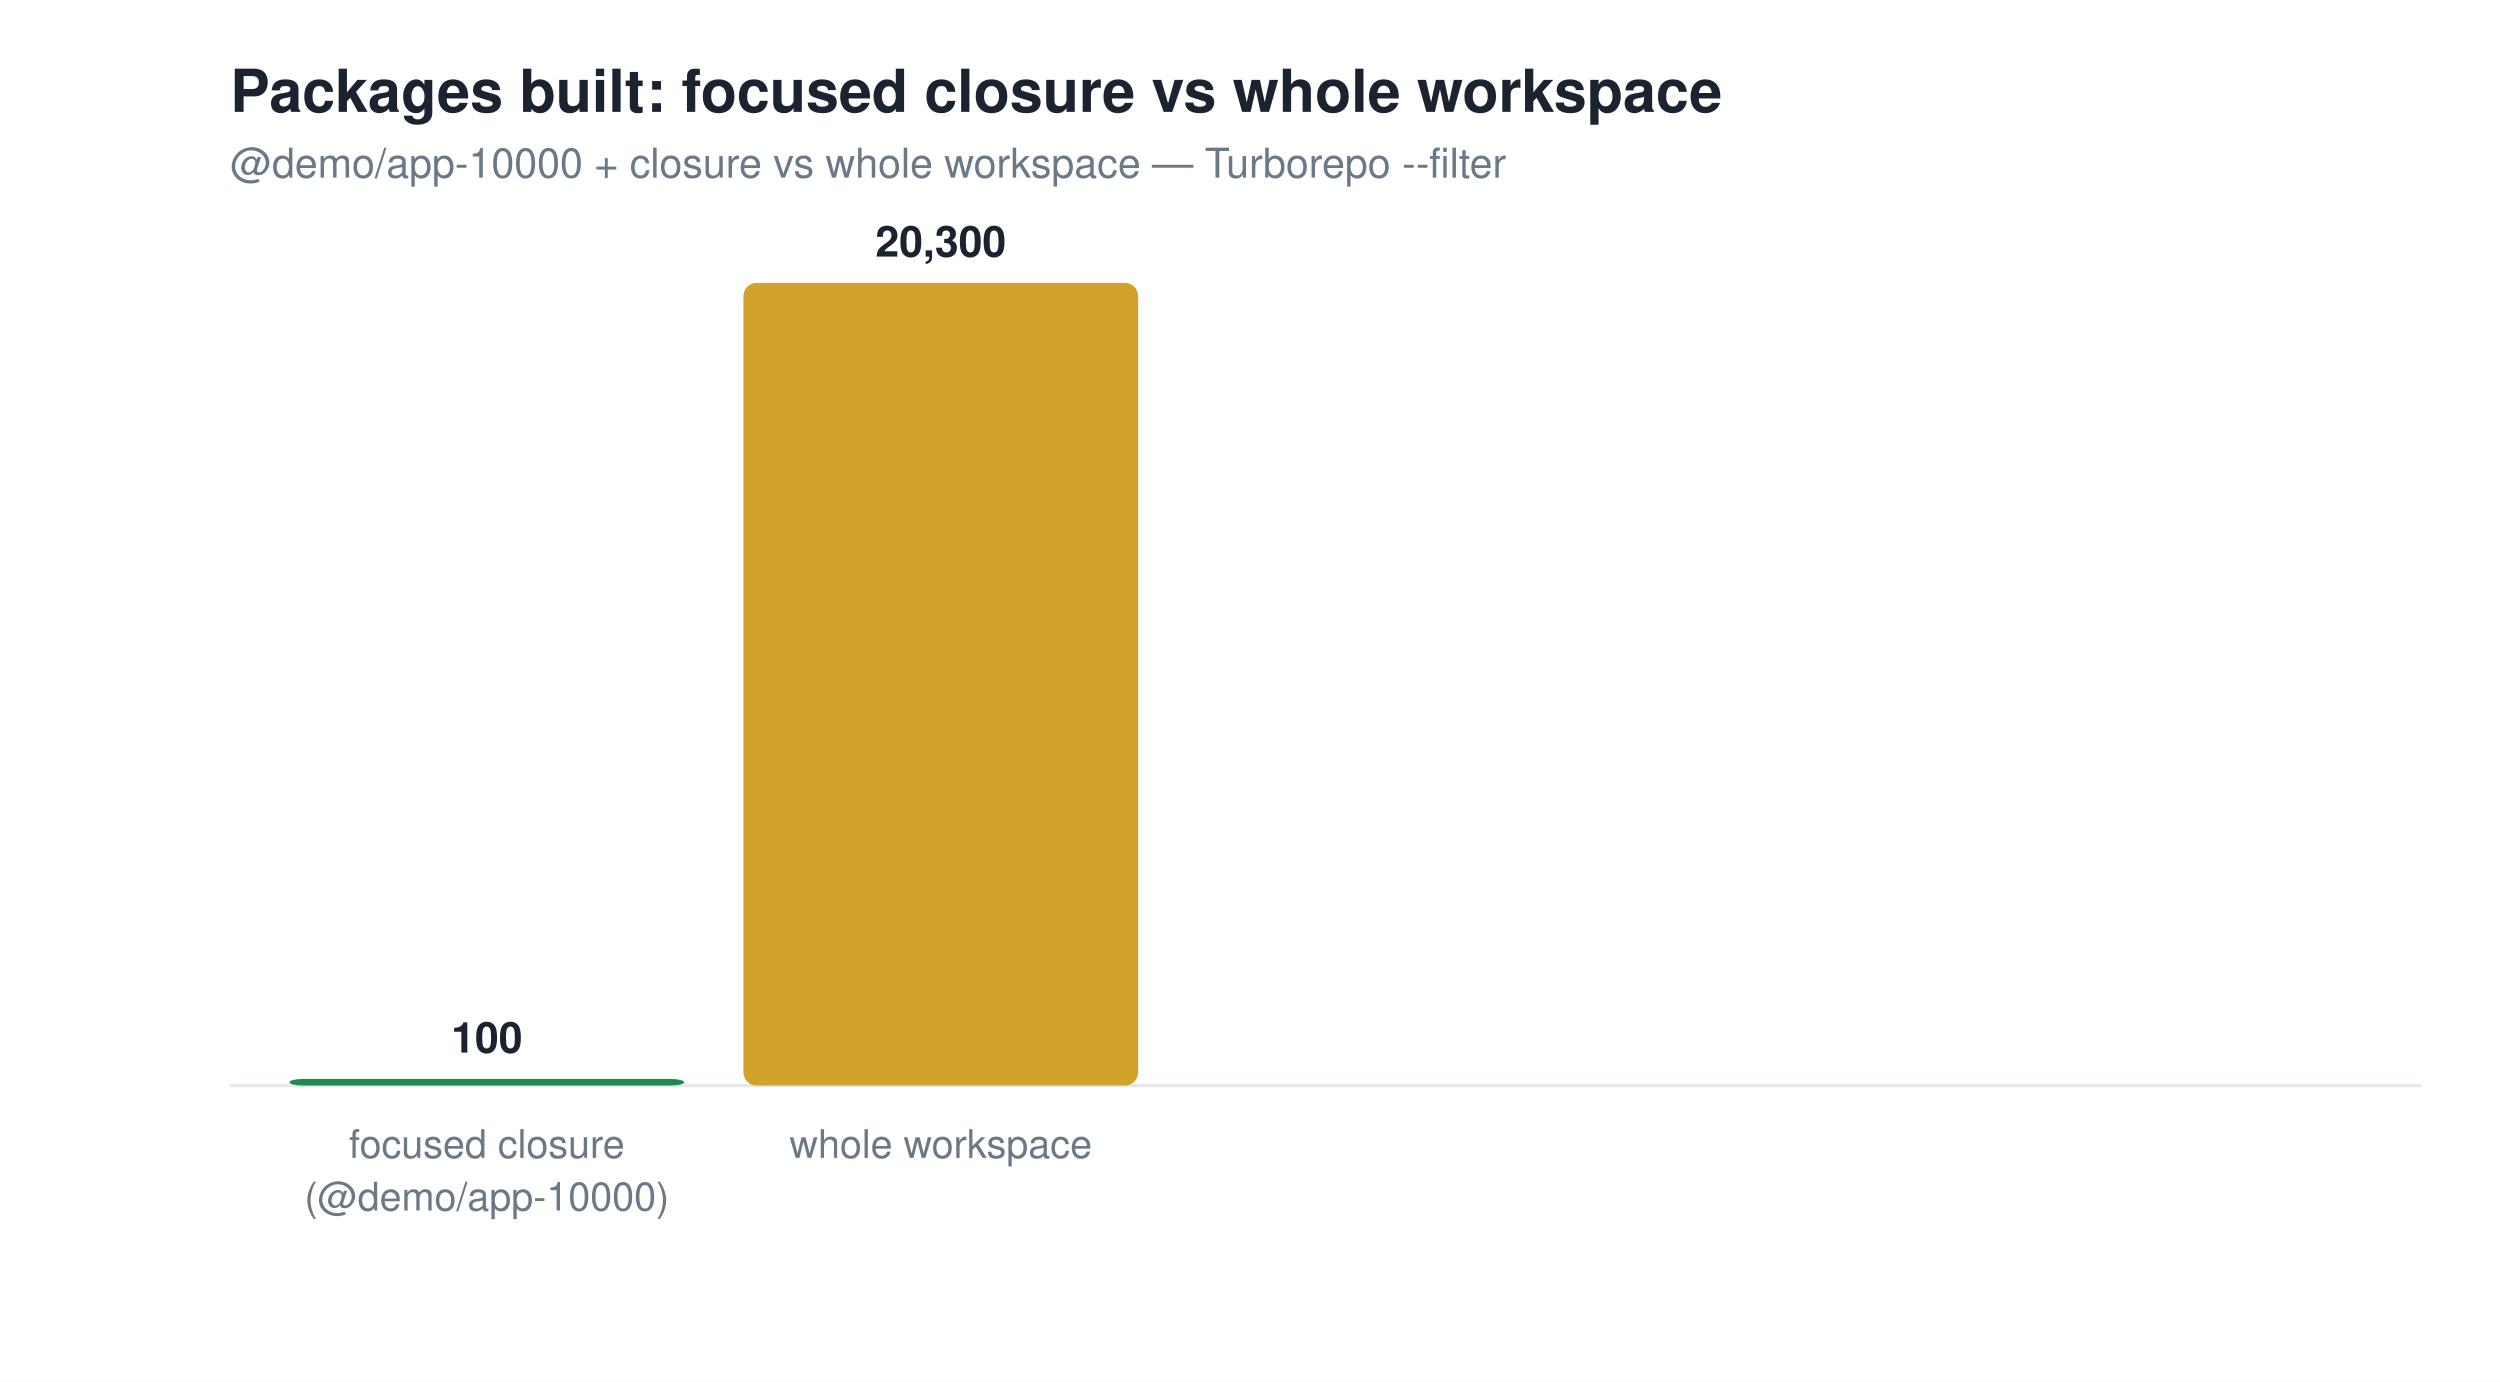
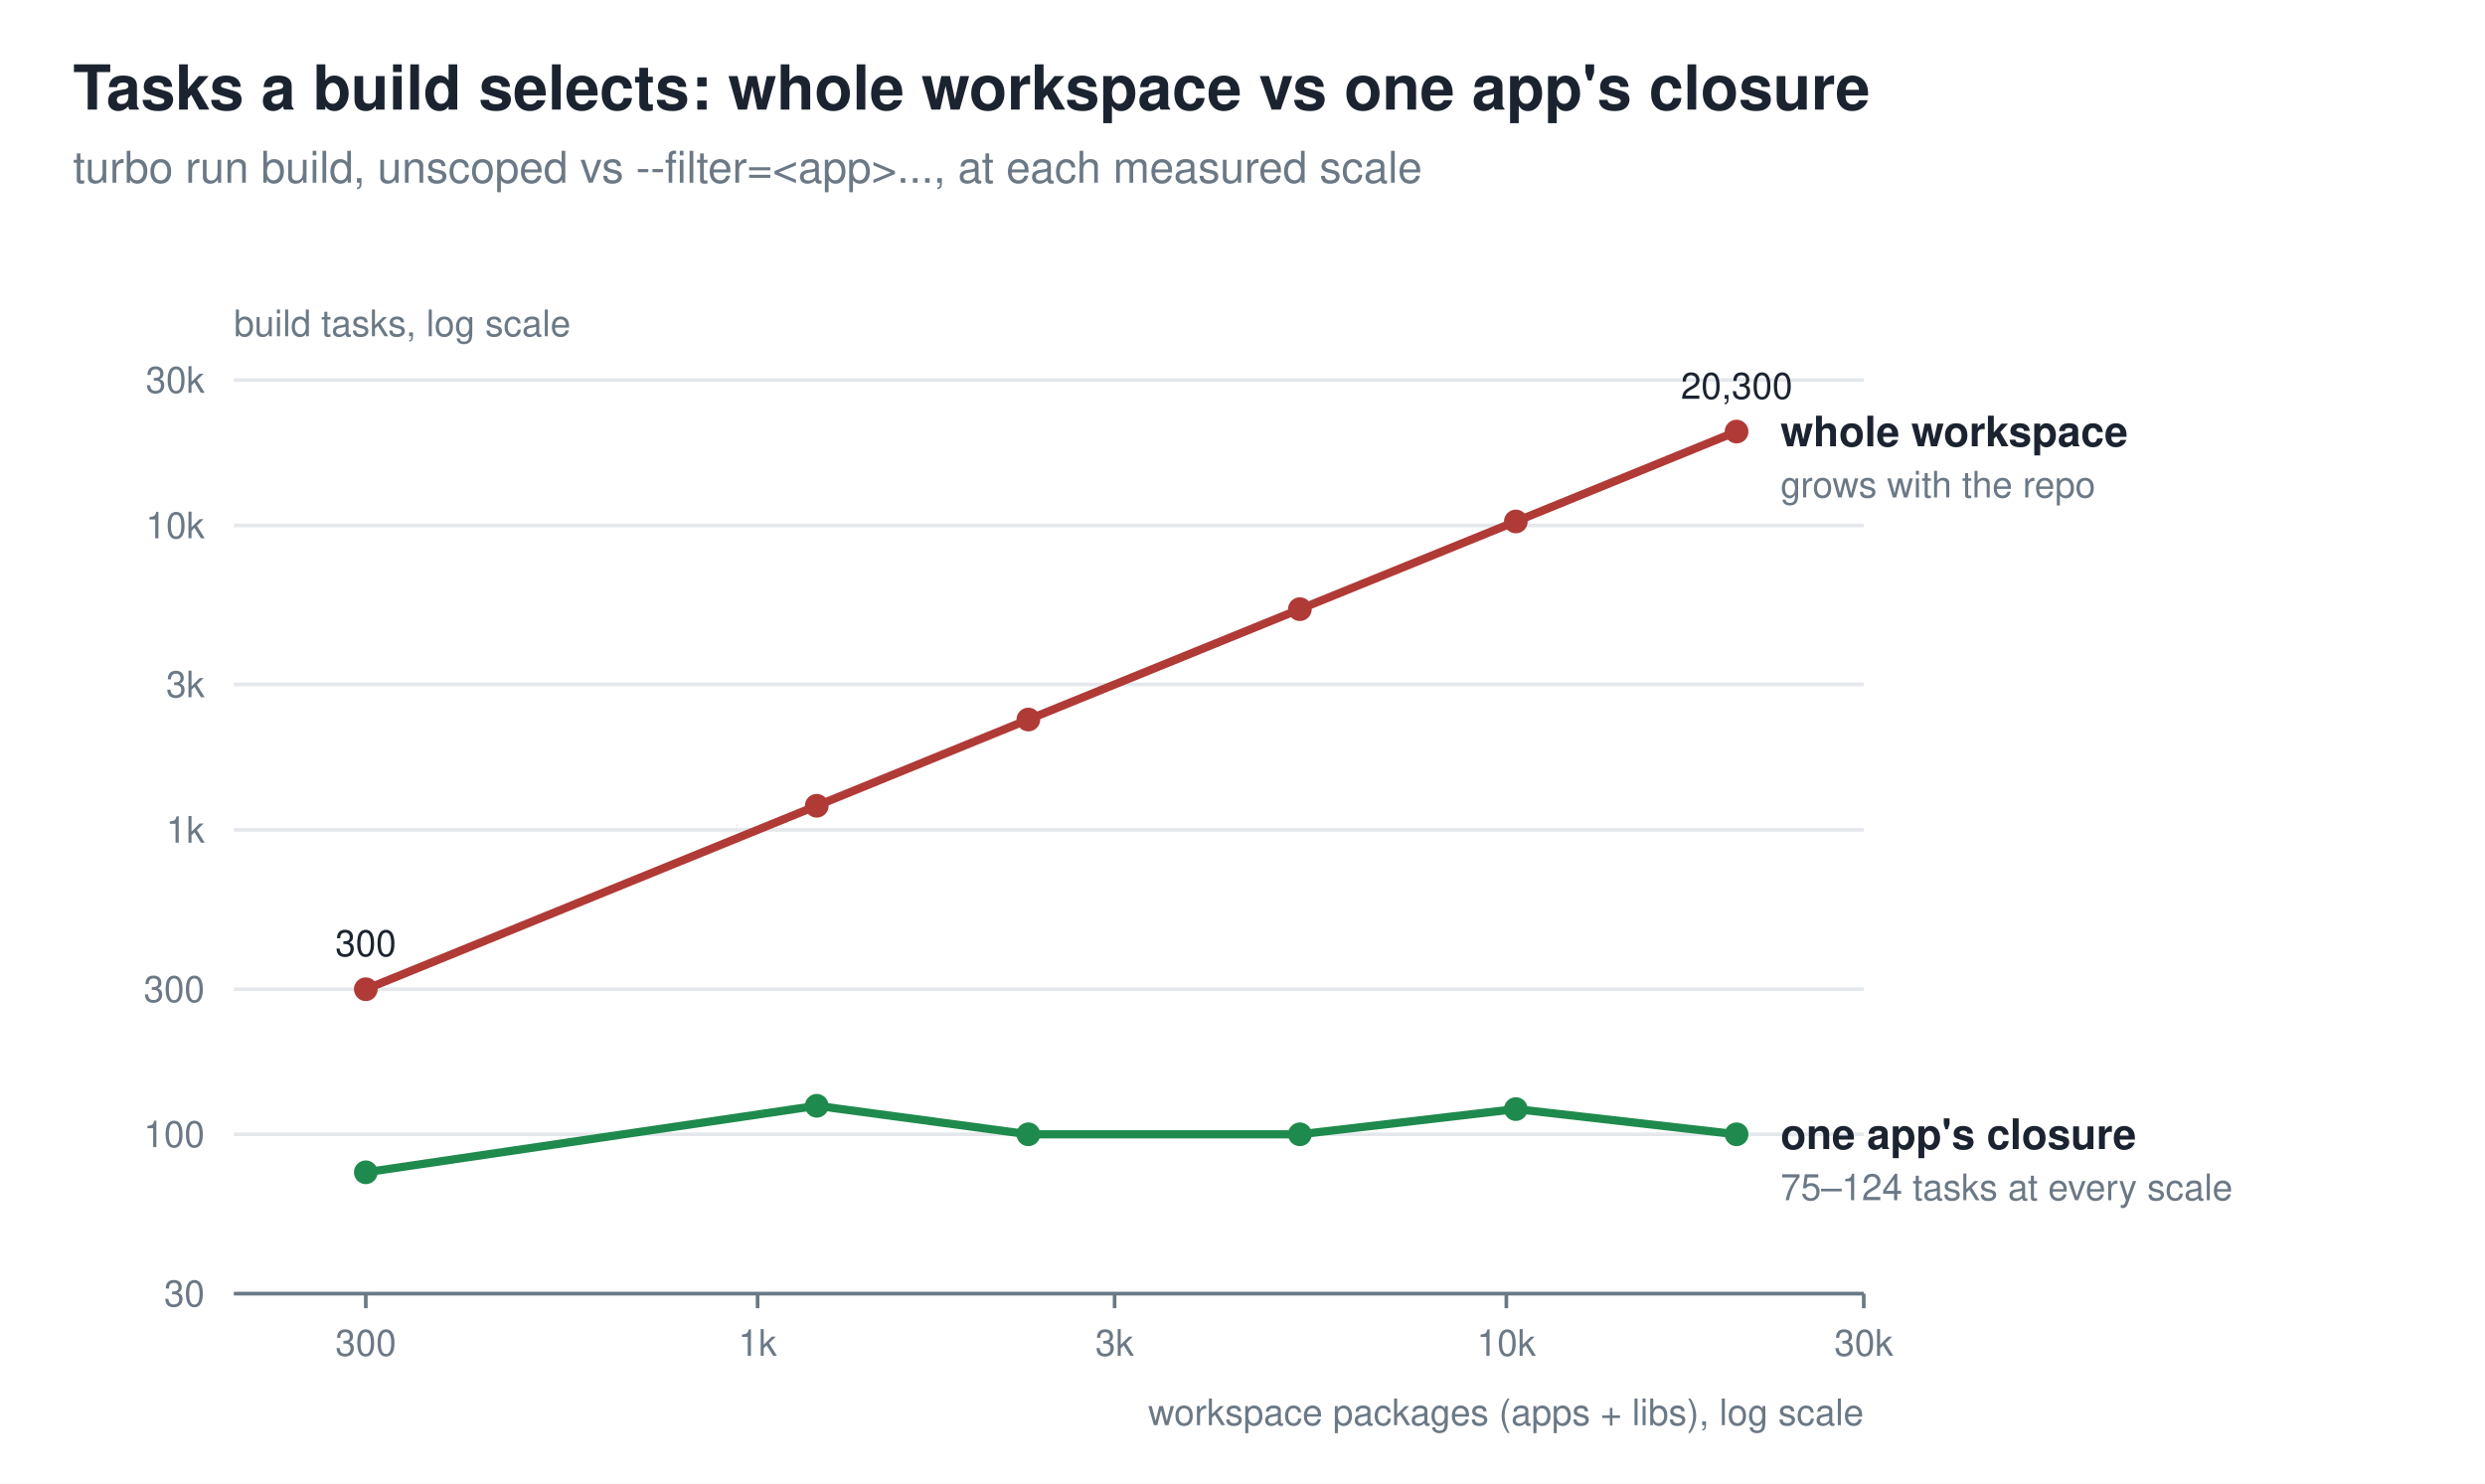
- <svg xmlns="http://www.w3.org/2000/svg" width="760" height="420" viewBox="0 0 760 420" role="img" aria-label="Packages built: focused closure vs whole workspace — @demo/app-10000 + closure vs whole workspace — Turborepo --filter" font-family="system-ui,-apple-system,Segoe UI,Helvetica,Arial,sans-serif" style="font-variant-numeric:tabular-nums">
+ <svg xmlns="http://www.w3.org/2000/svg" width="680" height="406" viewBox="0 0 680 406" role="img" aria-label="Tasks a build selects: whole workspace vs one app's closure. turbo run build, unscoped vs --filter=&lt;app&gt;..., at each measured scale" font-family="system-ui,-apple-system,Segoe UI,Helvetica,Arial,sans-serif" style="font-variant-numeric:tabular-nums">
  <style>@media (prefers-color-scheme: dark){
rect[fill="#ffffff"]{fill:#0d1117}
text[fill="#1c2330"]{fill:#e2e7ec}
text[fill="#6b7885"]{fill:#9aa6b1}
text[fill="#1a73e8"]{fill:#6ba3f5}
line[stroke="#e4e8ec"]{stroke:#2b333c}
rect[stroke="#e4e8ec"]{stroke:#39424c}
rect[fill="#e4e8ec"]{fill:#2b333c}
line[stroke="#6b7885"],path[stroke="#6b7885"],polyline[stroke="#6b7885"]{stroke:#8b98a4}
path[fill="#6b7885"]{fill:#8b98a4}
rect[fill="#eef3fb"]{fill:#1f2f45}rect[stroke="#b9cdec"]{stroke:#3d5a85}
rect[fill="#f0faf5"]{fill:#173029}rect[stroke="#a9d8bd"]{stroke:#2e6b52}
rect[fill="#fdf3ef"]{fill:#331f18}rect[stroke="#e4b9a6"]{stroke:#7a4630}
rect[fill="#fbf6e9"]{fill:#c9a13b;fill-opacity:.14}rect[stroke="#eee3bb"]{stroke:#7a6224}
rect[fill="#e4b9a6"]{fill:#7a4630}
text[fill="#146b3a"]{fill:#5cc48c}
text[fill="#46505b"]{fill:#aab4be}
text[fill="#8f2a23"]{fill:#f0847b}
}</style>
-   <rect width="760" height="420" fill="#ffffff" />
-   <text x="70" y="34" font-size="18" fill="#1c2330" font-weight="700">Packages built: focused closure vs whole workspace</text>
-   <text x="70" y="54" font-size="12.5" fill="#6b7885">@demo/app-10000 + closure vs whole workspace — Turborepo --filter</text>
-   <line x1="70" y1="330" x2="736" y2="330" stroke="#e4e8ec" />
-   <rect x="88" y="328" width="120" height="2" rx="4" fill="rgb(31,138,77)" />
-   <text x="148" y="320" font-size="13" fill="#1c2330" font-weight="600" text-anchor="middle">100</text>
-   <text x="148" y="352" font-size="12" fill="#6b7885" text-anchor="middle">focused closure</text>
-   <text x="148" y="368" font-size="12" fill="#6b7885" text-anchor="middle">(@demo/app-10000)</text>
-   <rect x="226" y="86" width="120" height="244" rx="4" fill="rgb(209,163,43)" />
-   <text x="286" y="78" font-size="13" fill="#1c2330" font-weight="600" text-anchor="middle">20,300</text>
-   <text x="286" y="352" font-size="12" fill="#6b7885" text-anchor="middle">whole workspace</text>
+   <rect width="680" height="406" fill="#ffffff" />
+   <text x="20" y="30" font-size="17" fill="#1c2330" font-weight="650">Tasks a build selects: whole workspace vs one app's closure</text>
+   <text x="20" y="50" font-size="12" fill="#6b7885">turbo run build, unscoped vs --filter=&lt;app&gt;..., at each measured scale</text>
+   <line x1="64" y1="354" x2="510" y2="354" stroke="#e4e8ec" />
+   <line x1="64" y1="310.4" x2="510" y2="310.4" stroke="#e4e8ec" />
+   <line x1="64" y1="270.7" x2="510" y2="270.7" stroke="#e4e8ec" />
+   <line x1="64" y1="227.1" x2="510" y2="227.1" stroke="#e4e8ec" />
+   <line x1="64" y1="187.3" x2="510" y2="187.3" stroke="#e4e8ec" />
+   <line x1="64" y1="143.8" x2="510" y2="143.8" stroke="#e4e8ec" />
+   <line x1="64" y1="104" x2="510" y2="104" stroke="#e4e8ec" />
+   <line x1="64" y1="354" x2="510" y2="354" stroke="#6b7885" />
+   <line x1="100.1" y1="354" x2="100.1" y2="358" stroke="#6b7885" />
+   <text x="100.1" y="371" font-size="10" fill="#6b7885" text-anchor="middle">300</text>
+   <line x1="207.3" y1="354" x2="207.3" y2="358" stroke="#6b7885" />
+   <text x="207.3" y="371" font-size="10" fill="#6b7885" text-anchor="middle">1k</text>
+   <line x1="305" y1="354" x2="305" y2="358" stroke="#6b7885" />
+   <text x="305" y="371" font-size="10" fill="#6b7885" text-anchor="middle">3k</text>
+   <line x1="412.2" y1="354" x2="412.2" y2="358" stroke="#6b7885" />
+   <text x="412.2" y="371" font-size="10" fill="#6b7885" text-anchor="middle">10k</text>
+   <line x1="510" y1="354" x2="510" y2="358" stroke="#6b7885" />
+   <text x="510" y="371" font-size="10" fill="#6b7885" text-anchor="middle">30k</text>
+   <text x="56" y="357.5" font-size="10" fill="#6b7885" text-anchor="end">30</text>
+   <text x="56" y="313.9" font-size="10" fill="#6b7885" text-anchor="end">100</text>
+   <text x="56" y="274.2" font-size="10" fill="#6b7885" text-anchor="end">300</text>
+   <text x="56" y="230.6" font-size="10" fill="#6b7885" text-anchor="end">1k</text>
+   <text x="56" y="190.8" font-size="10" fill="#6b7885" text-anchor="end">3k</text>
+   <text x="56" y="147.3" font-size="10" fill="#6b7885" text-anchor="end">10k</text>
+   <text x="56" y="107.5" font-size="10" fill="#6b7885" text-anchor="end">30k</text>
+   <text x="510" y="390" font-size="10" fill="#6b7885" text-anchor="end">workspace packages (apps + libs), log scale</text>
+   <text x="64" y="92" font-size="10" fill="#6b7885">build tasks, log scale</text>
+   <polyline points="100.1,270.7 223.5,220.5 281.4,196.9 355.7,166.7 414.8,142.7 475.2,118.1" fill="none" stroke="rgb(176,58,54)" stroke-width="2.25" stroke-linejoin="round" stroke-linecap="round" />
+   <circle cx="100.1" cy="270.7" r="3.25" fill="rgb(176,58,54)" />
+   <circle cx="223.5" cy="220.5" r="3.25" fill="rgb(176,58,54)" />
+   <circle cx="281.4" cy="196.9" r="3.25" fill="rgb(176,58,54)" />
+   <circle cx="355.7" cy="166.7" r="3.25" fill="rgb(176,58,54)" />
+   <circle cx="414.8" cy="142.7" r="3.25" fill="rgb(176,58,54)" />
+   <circle cx="475.2" cy="118.1" r="3.25" fill="rgb(176,58,54)" />
+   <text x="100.091" y="261.667" font-size="10" fill="#1c2330" text-anchor="middle">300</text>
+   <text x="475.235" y="109.135" font-size="10" fill="#1c2330" text-anchor="middle">20,300</text>
+   <text x="487.235" y="122.135" font-size="11.5" fill="#1c2330" font-weight="650">whole workspace</text>
+   <text x="487.235" y="136.135" font-size="10" fill="#6b7885">grows with the repo</text>
+   <polyline points="100.1,320.8 223.5,302.6 281.4,310.4 355.7,310.4 414.8,303.5 475.2,310.4" fill="none" stroke="rgb(31,138,77)" stroke-width="2.25" stroke-linejoin="round" stroke-linecap="round" />
+   <circle cx="100.1" cy="320.8" r="3.25" fill="rgb(31,138,77)" />
+   <circle cx="223.5" cy="302.6" r="3.25" fill="rgb(31,138,77)" />
+   <circle cx="281.4" cy="310.4" r="3.25" fill="rgb(31,138,77)" />
+   <circle cx="355.7" cy="310.4" r="3.25" fill="rgb(31,138,77)" />
+   <circle cx="414.8" cy="303.5" r="3.25" fill="rgb(31,138,77)" />
+   <circle cx="475.2" cy="310.4" r="3.25" fill="rgb(31,138,77)" />
+   <text x="487.235" y="314.427" font-size="11.5" fill="#1c2330" font-weight="650">one app's closure</text>
+   <text x="487.235" y="328.427" font-size="10" fill="#6b7885">75–124 tasks at every scale</text>
</svg>
